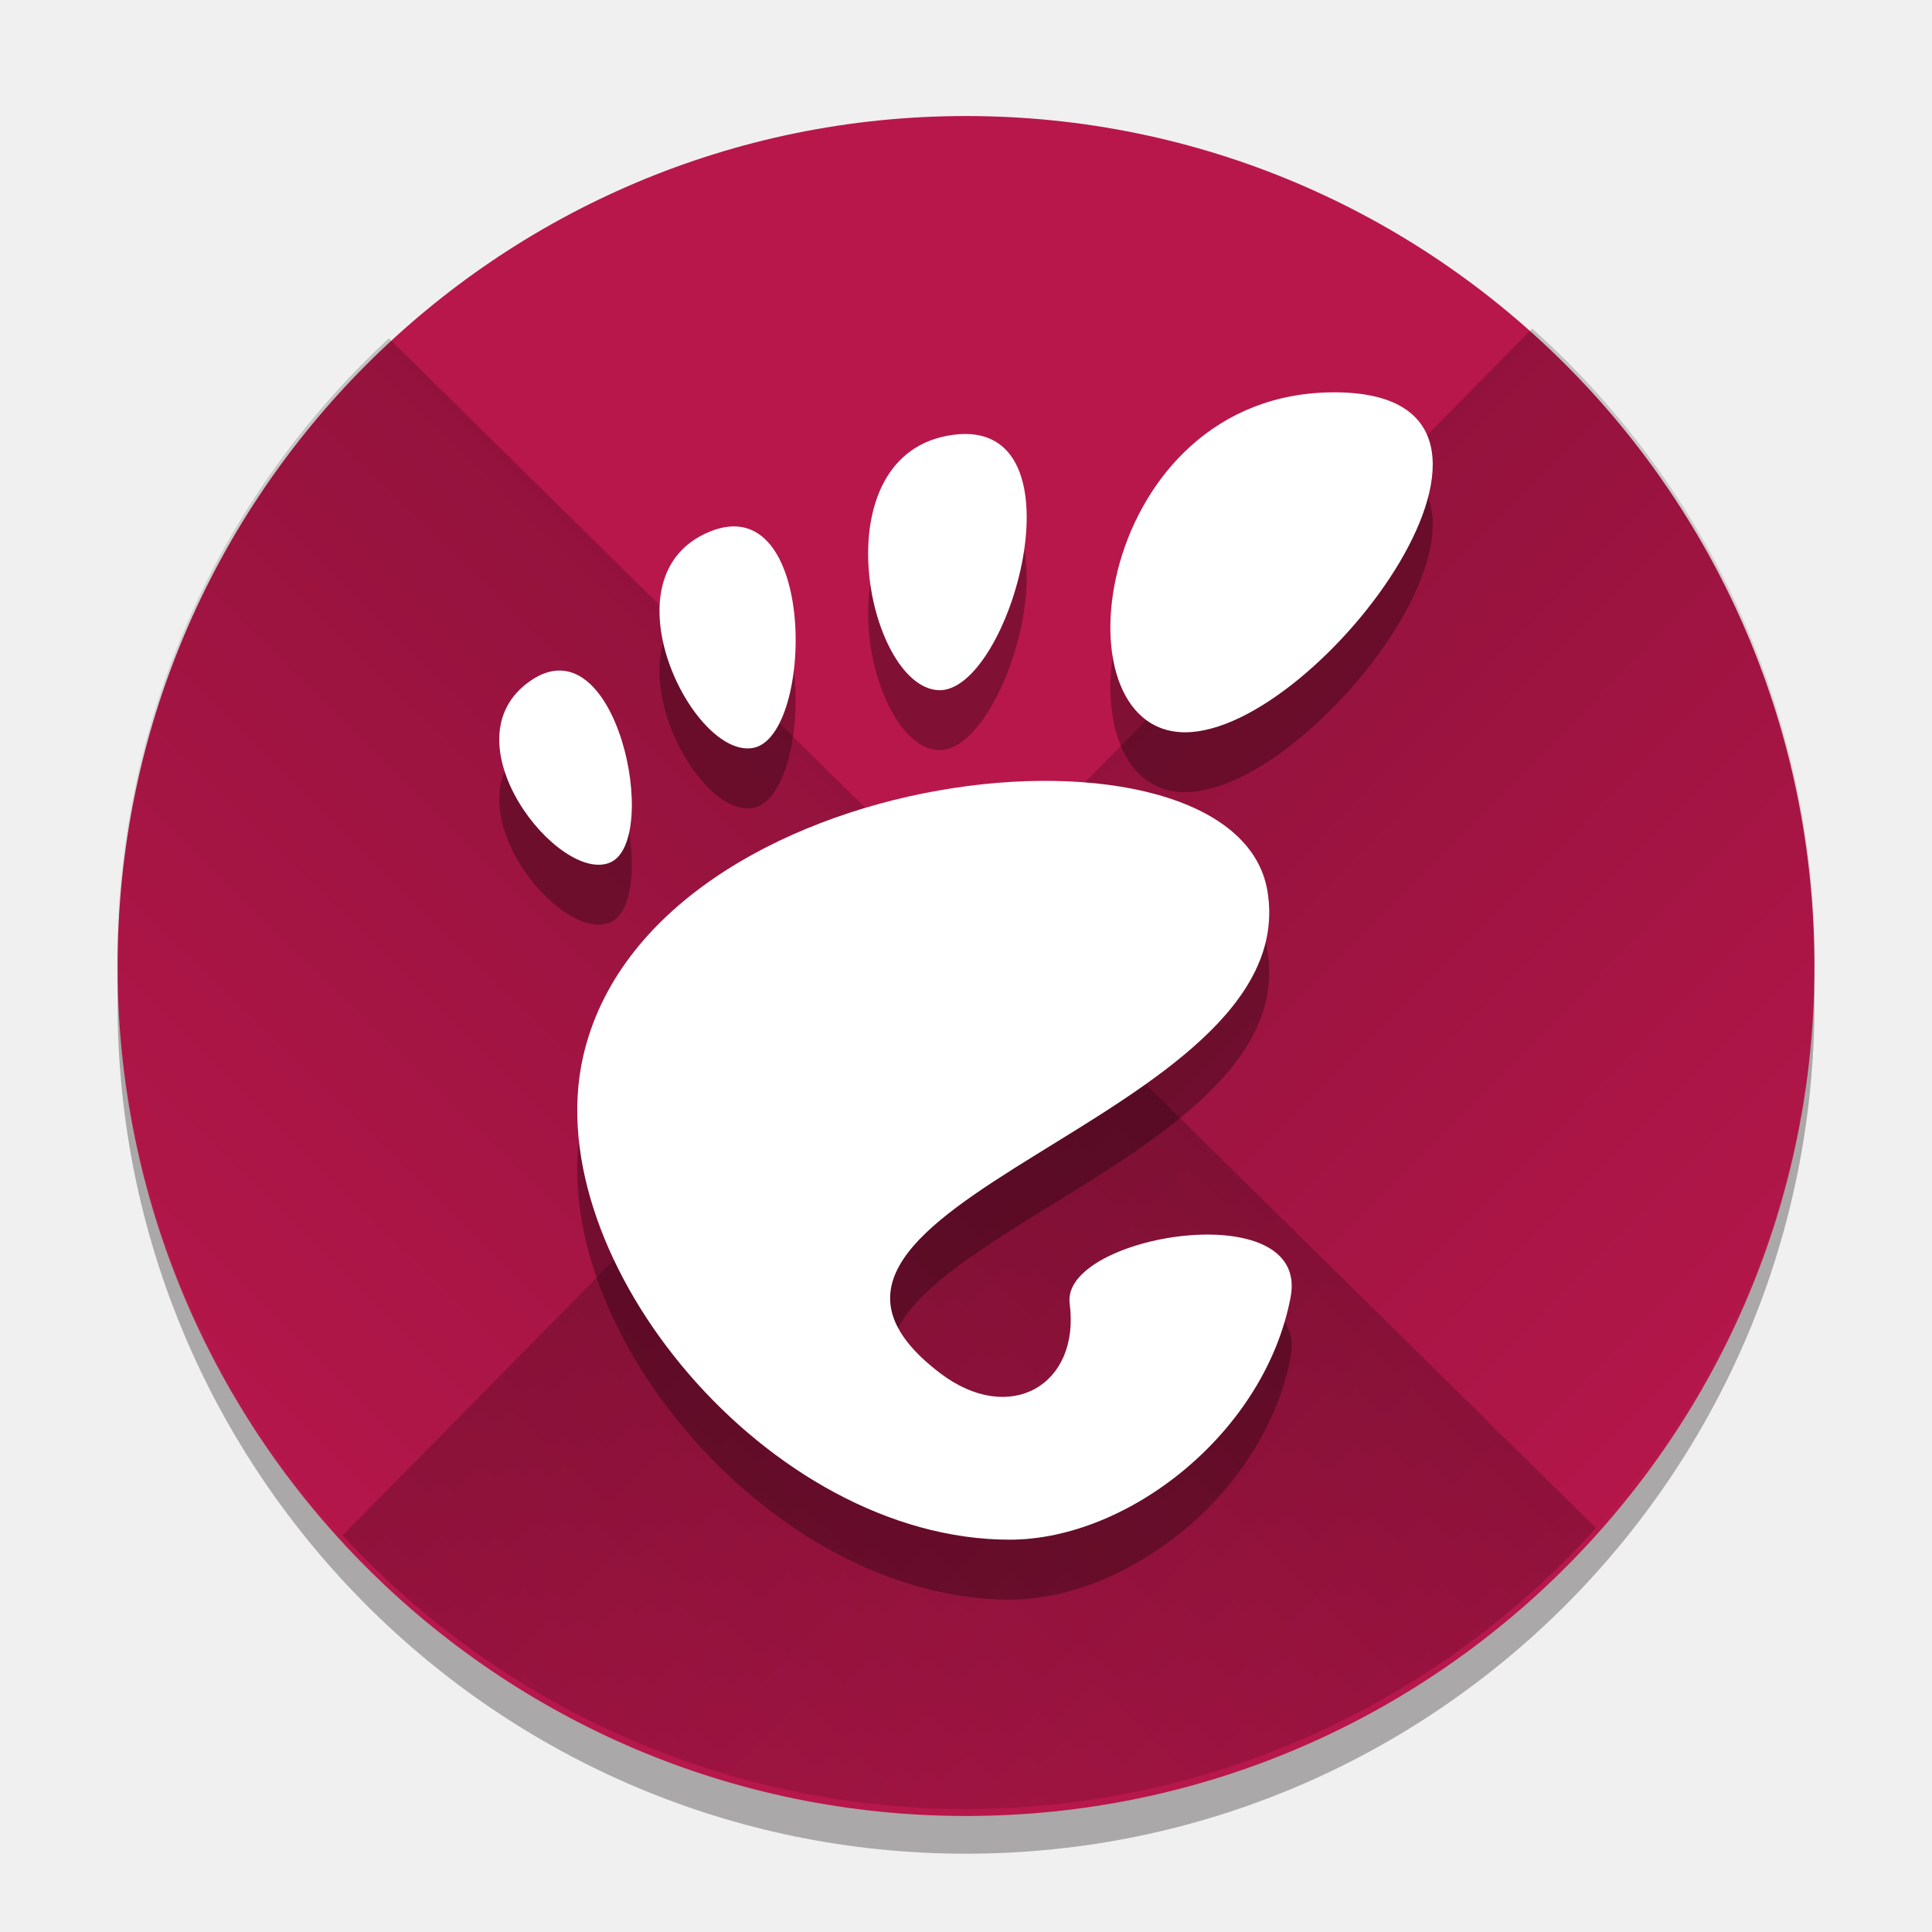
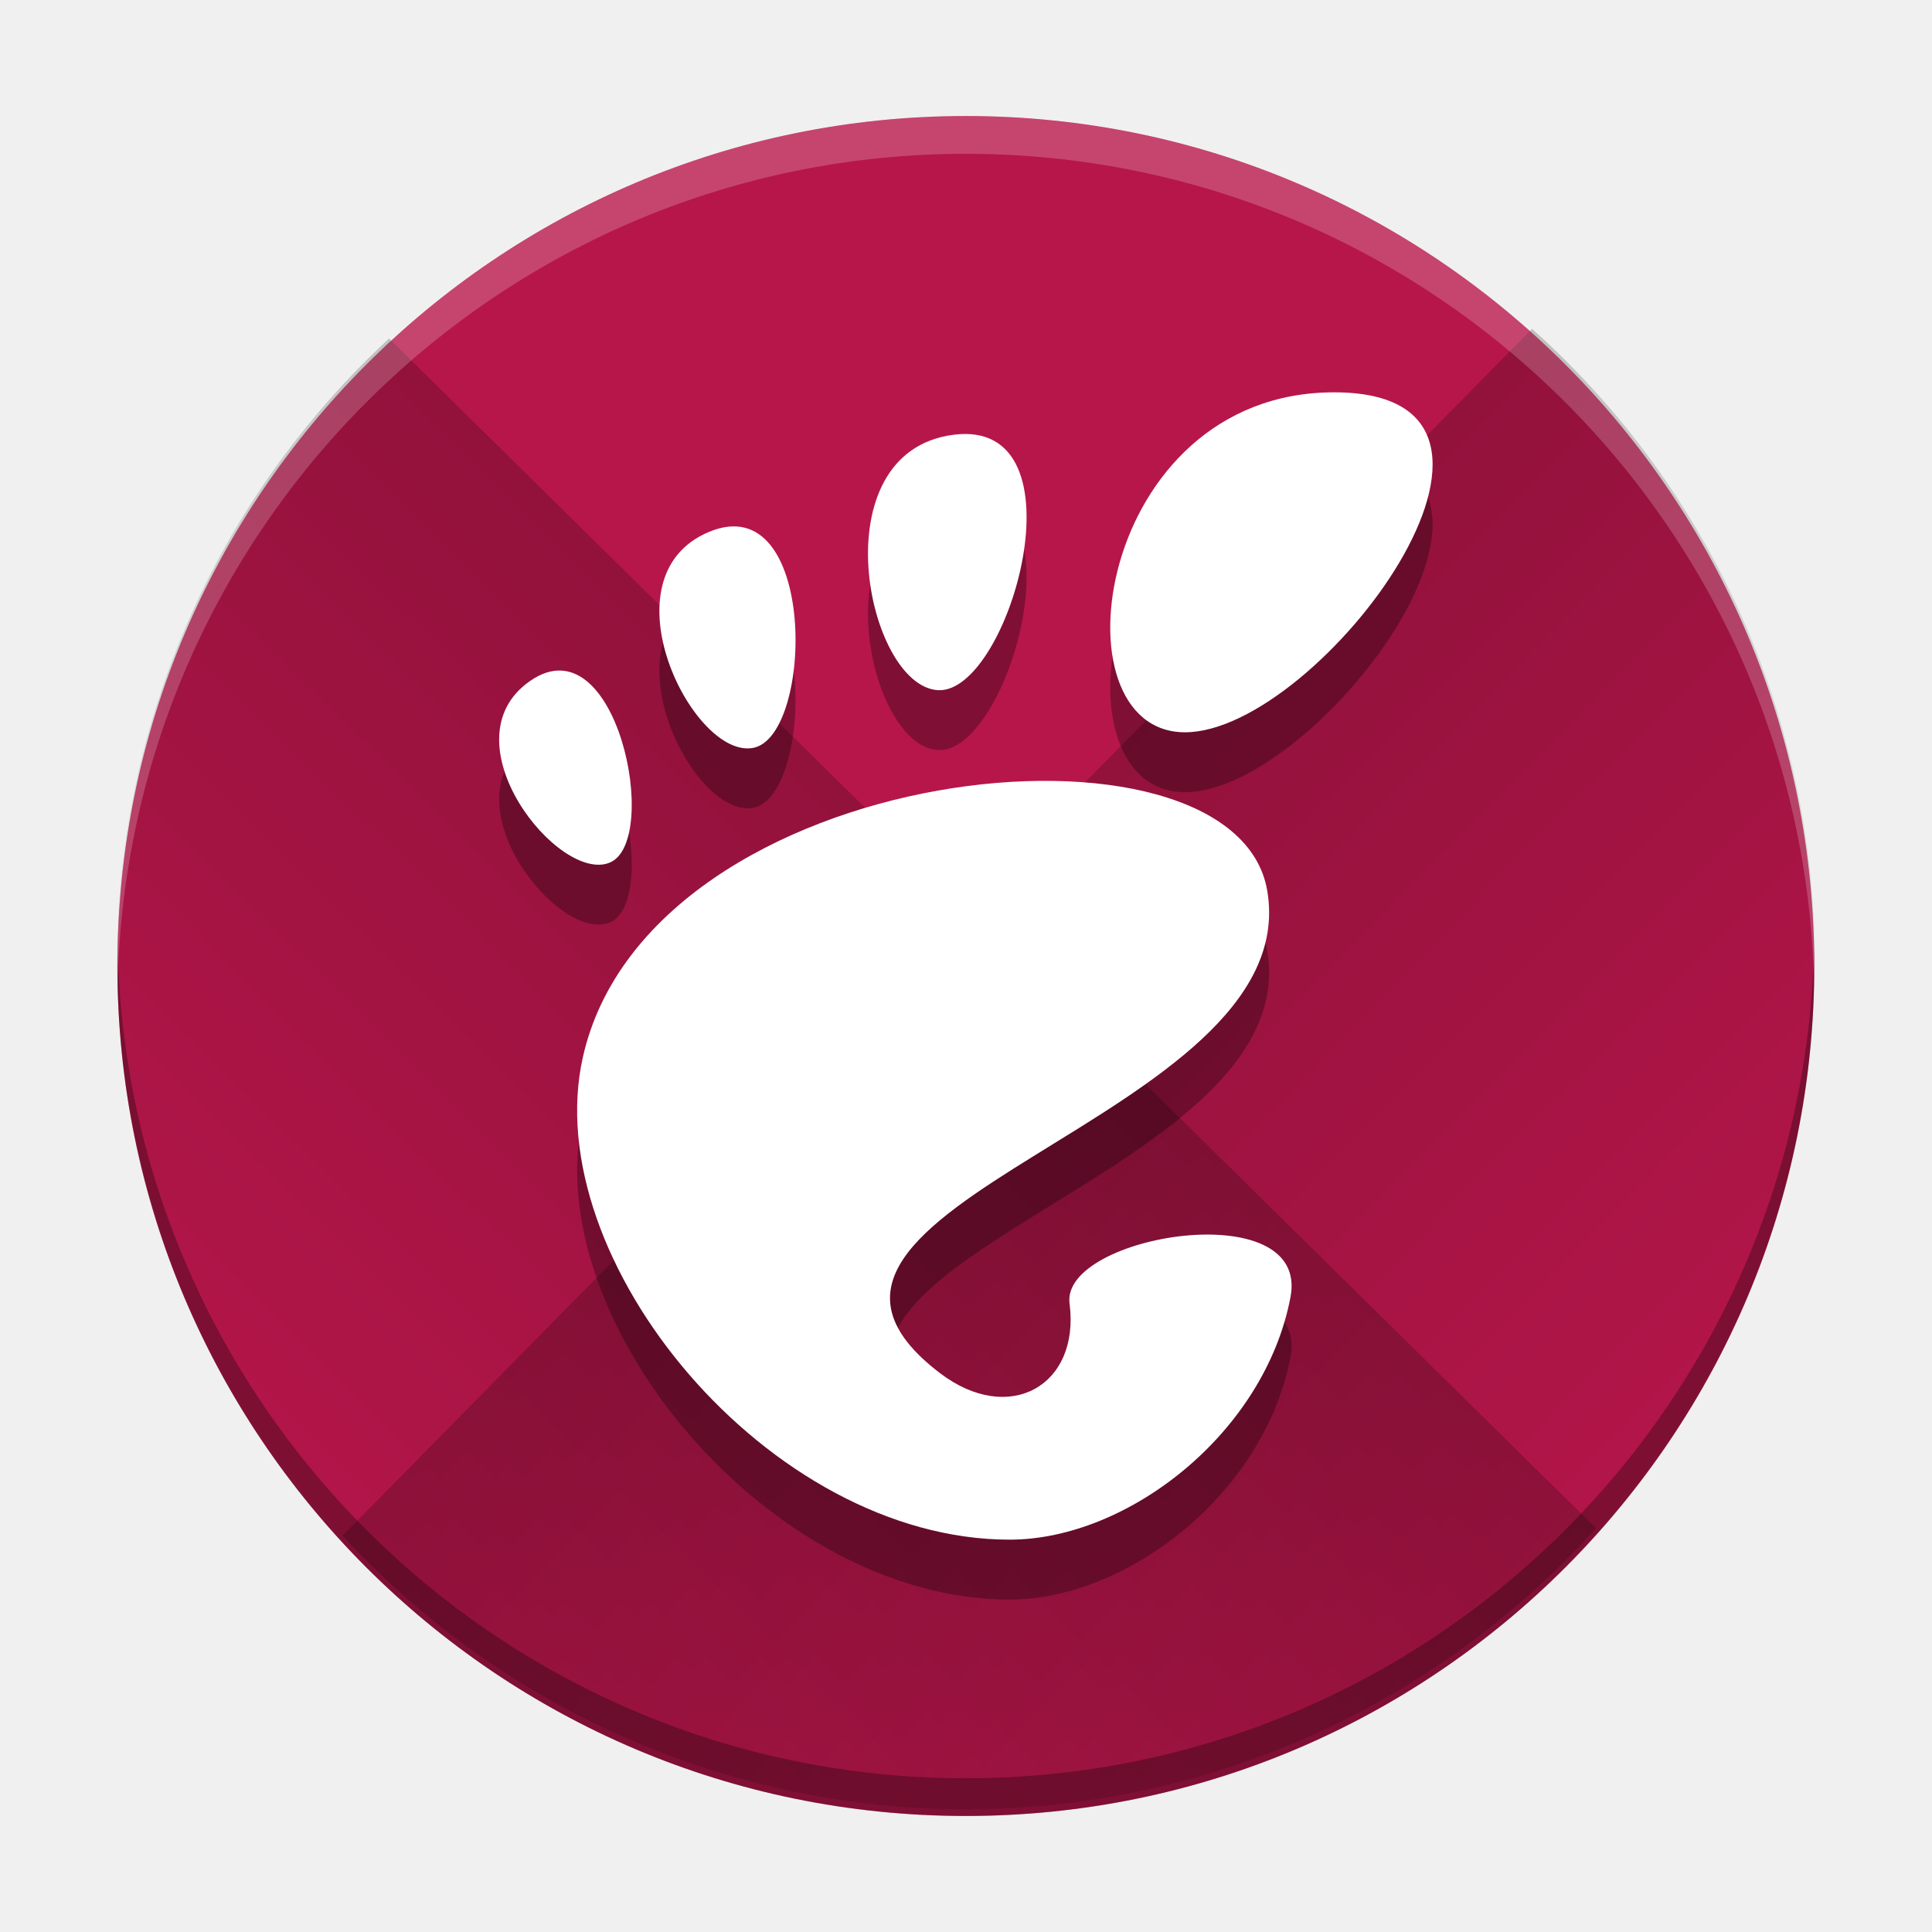
<svg xmlns="http://www.w3.org/2000/svg" xmlns:xlink="http://www.w3.org/1999/xlink" width="512" height="512" version="1.1" viewBox="0 0 384 384">
  <defs>
-     <linearGradient id="linearGradient4150-5" x1="-44" x2="-24" y1="-24" y2="-24" gradientTransform="matrix(.9424515 -.9561161 -.956116 -.9424516 260.1663 113.4995)" gradientUnits="userSpaceOnUse" xlink:href="#linearGradient4144" />
-     <linearGradient id="linearGradient4144">
+     <linearGradient id="c" x1="-44" x2="-24" y1="-24" y2="-24" gradientTransform="matrix(.94245 -.95612 -.95612 -.94245 260.17 113.5)" gradientUnits="userSpaceOnUse" xlink:href="#a" />
+     <linearGradient id="a">
      <stop stop-opacity="0" offset="0" />
      <stop offset="1" />
    </linearGradient>
-     <linearGradient id="linearGradient4156-7" x1="-44" x2="-24" y1="-24" y2="-24" gradientTransform="matrix(-.956116 -.9424516 .9424515 -.9561161 260.1663 113.4995)" gradientUnits="userSpaceOnUse" xlink:href="#linearGradient4144" />
+     <linearGradient id="b" x1="-44" x2="-24" y1="-24" y2="-24" gradientTransform="matrix(-.95612 -.94245 .94245 -.95612 260.17 113.5)" gradientUnits="userSpaceOnUse" xlink:href="#a" />
  </defs>
-   <ellipse cx="192" cy="199.5" rx="168.632" ry="168.939" style="fill-opacity:.996;fill:#060002;opacity:.3" />
-   <g transform="matrix(2.481335,0,0,2.481335,-1126.184,288.0924)">
-     <ellipse cx="531.24" cy="-38.726" rx="67.96" ry="68.084" style="fill-opacity:.996;fill:rgb(72.156%,9.019%,29.803%)" />
-     <g transform="matrix(.7771326 0 0 .7771326 493.8559 -79.87797)" style="opacity:.3">
+   <g transform="matrix(2.4813 0 0 2.4813 -1126.2 288.09)">
+     <ellipse cx="531.24" cy="-38.726" rx="67.96" ry="68.084" fill="#b7164b" fill-opacity=".996" />
+     <g transform="matrix(.77713 0 0 .77713 493.86 -79.878)" opacity=".3">
      <path d="m86.068 0c-24.602 0-29.217 35.041-15.377 35.041 13.838 0 39.98-35.041 15.377-35.041z" />
      <path d="m45.217 30.699c7.369 0.45 15.454-28.122 1.604-26.325-13.845 1.797-8.976 25.875-1.604 26.325z" />
      <path d="m11.445 48.453c5.241-2.307 0.675-24.872-8.237-18.718-8.908 6.155 2.996 21.024 8.237 18.718z" />
      <path d="m26.212 36.642c6.239-1.272 6.581-26.864-4.545-22.273-11.128 4.592-1.689 23.547 4.545 22.273z" />
      <path d="m58.791 93.913c1.107 8.454-6.202 12.629-13.36 7.179-22.787-17.349 37.729-26.004 33.74-49.706-3.311-19.674-63.676-13.617-70.55 17.167-4.653 20.821 19.153 49.707 43.993 49.707 12.22 0 26.315-11.034 28.952-25.012 2.014-10.659-23.699-6.388-22.775 0.665z" />
    </g>
-     <g transform="matrix(2.98906,0,0,2.98906,-247.5629,-519.0644)">
-       <path d="m245.086 143.877a22.752 22.752 0 0 0 -7.287 16.662 22.752 22.752 0 0 0 22.752 22.752 22.752 22.752 0 0 0 16.879 -7.533z" style="fill:url(#linearGradient4150-5);opacity:.2" />
-       <path d="m275.723 143.616-31.876 32.339a22.752 22.752 0 0 0 16.705 7.336 22.752 22.752 0 0 0 22.752 -22.752 22.752 22.752 0 0 0 -7.581 -16.923z" style="fill:url(#linearGradient4156-7);opacity:.2" />
+     <g transform="matrix(2.9891 0 0 2.9891 -247.56 -519.06)">
+       <path d="m245.09 143.88a22.752 22.752 0 0 0-7.287 16.662 22.752 22.752 0 0 0 22.752 22.752 22.752 22.752 0 0 0 16.879-7.533z" fill="url(#c)" opacity=".2" />
+       <path d="m275.72 143.62-31.876 32.339a22.752 22.752 0 0 0 16.705 7.336 22.752 22.752 0 0 0 22.752-22.752 22.752 22.752 0 0 0-7.581-16.923z" fill="url(#b)" opacity=".2" />
    </g>
-     <g transform="matrix(.7771326 0 0 .7771326 493.8559 -84.67794)" style="fill:rgb(100.000%,100.000%,100.000%)">
-       <g style="fill:rgb(100.000%,100.000%,100.000%)">
-         <path d="m86.068 0c-24.602 0-29.217 35.041-15.377 35.041 13.838 0 39.98-35.041 15.377-35.041z" style="fill:rgb(100.000%,100.000%,100.000%)" />
-         <path d="m45.217 30.699c7.369 0.45 15.454-28.122 1.604-26.325-13.845 1.797-8.976 25.875-1.604 26.325z" style="fill:rgb(100.000%,100.000%,100.000%)" />
-         <path d="m11.445 48.453c5.241-2.307 0.675-24.872-8.237-18.718-8.908 6.155 2.996 21.024 8.237 18.718z" style="fill:rgb(100.000%,100.000%,100.000%)" />
-         <path d="m26.212 36.642c6.239-1.272 6.581-26.864-4.545-22.273-11.128 4.592-1.689 23.547 4.545 22.273z" style="fill:rgb(100.000%,100.000%,100.000%)" />
-         <path d="m58.791 93.913c1.107 8.454-6.202 12.629-13.36 7.179-22.787-17.349 37.729-26.004 33.74-49.706-3.311-19.674-63.676-13.617-70.55 17.167-4.653 20.821 19.153 49.707 43.993 49.707 12.22 0 26.315-11.034 28.952-25.012 2.014-10.659-23.699-6.388-22.775 0.665z" style="fill:rgb(100.000%,100.000%,100.000%)" />
+     <g transform="matrix(.77713 0 0 .77713 493.86 -84.678)" fill="#fff">
+       <g fill="#fff">
+         <path d="m86.068 0c-24.602 0-29.217 35.041-15.377 35.041 13.838 0 39.98-35.041 15.377-35.041z" />
+         <path d="m45.217 30.699c7.369 0.45 15.454-28.122 1.604-26.325-13.845 1.797-8.976 25.875-1.604 26.325z" />
+         <path d="m11.445 48.453c5.241-2.307 0.675-24.872-8.237-18.718-8.908 6.155 2.996 21.024 8.237 18.718z" />
+         <path d="m26.212 36.642c6.239-1.272 6.581-26.864-4.545-22.273-11.128 4.592-1.689 23.547 4.545 22.273z" />
+         <path d="m58.791 93.913c1.107 8.454-6.202 12.629-13.36 7.179-22.787-17.349 37.729-26.004 33.74-49.706-3.311-19.674-63.676-13.617-70.55 17.167-4.653 20.821 19.153 49.707 43.993 49.707 12.22 0 26.315-11.034 28.952-25.012 2.014-10.659-23.699-6.388-22.775 0.665z" />
      </g>
    </g>
+     <path transform="matrix(.30226 0 0 .30226 453.86 -116.1)" d="m31.215 250.96a224.84 225.25 0 0 0-0.057 5.035 224.84 225.25 0 0 0 224.84 225.25 224.84 225.25 0 0 0 224.84-225.25 224.84 225.25 0 0 0-0.055-4.949 224.84 225.25 0 0 1-224.79 220.2 224.84 225.25 0 0 1-224.79-220.29z" fill-opacity=".996" opacity=".3" stroke-width="3.308" />
+     <path transform="matrix(.30226 0 0 .30226 453.86 -116.1)" d="m255.71 30.748a224.84 225.25 0 0 0-224.55 225.25 224.84 225.25 0 0 0 0.057 4.949 224.84 225.25 0 0 1 224.79-220.2 224.84 225.25 0 0 1 224.79 220.29 224.84 225.25 0 0 0 0.055-5.035 224.84 225.25 0 0 0-224.84-225.25 224.84 225.25 0 0 0-0.289 0z" fill="#fff" fill-opacity=".996" opacity=".2" stroke-width="3.308" />
  </g>
</svg>
